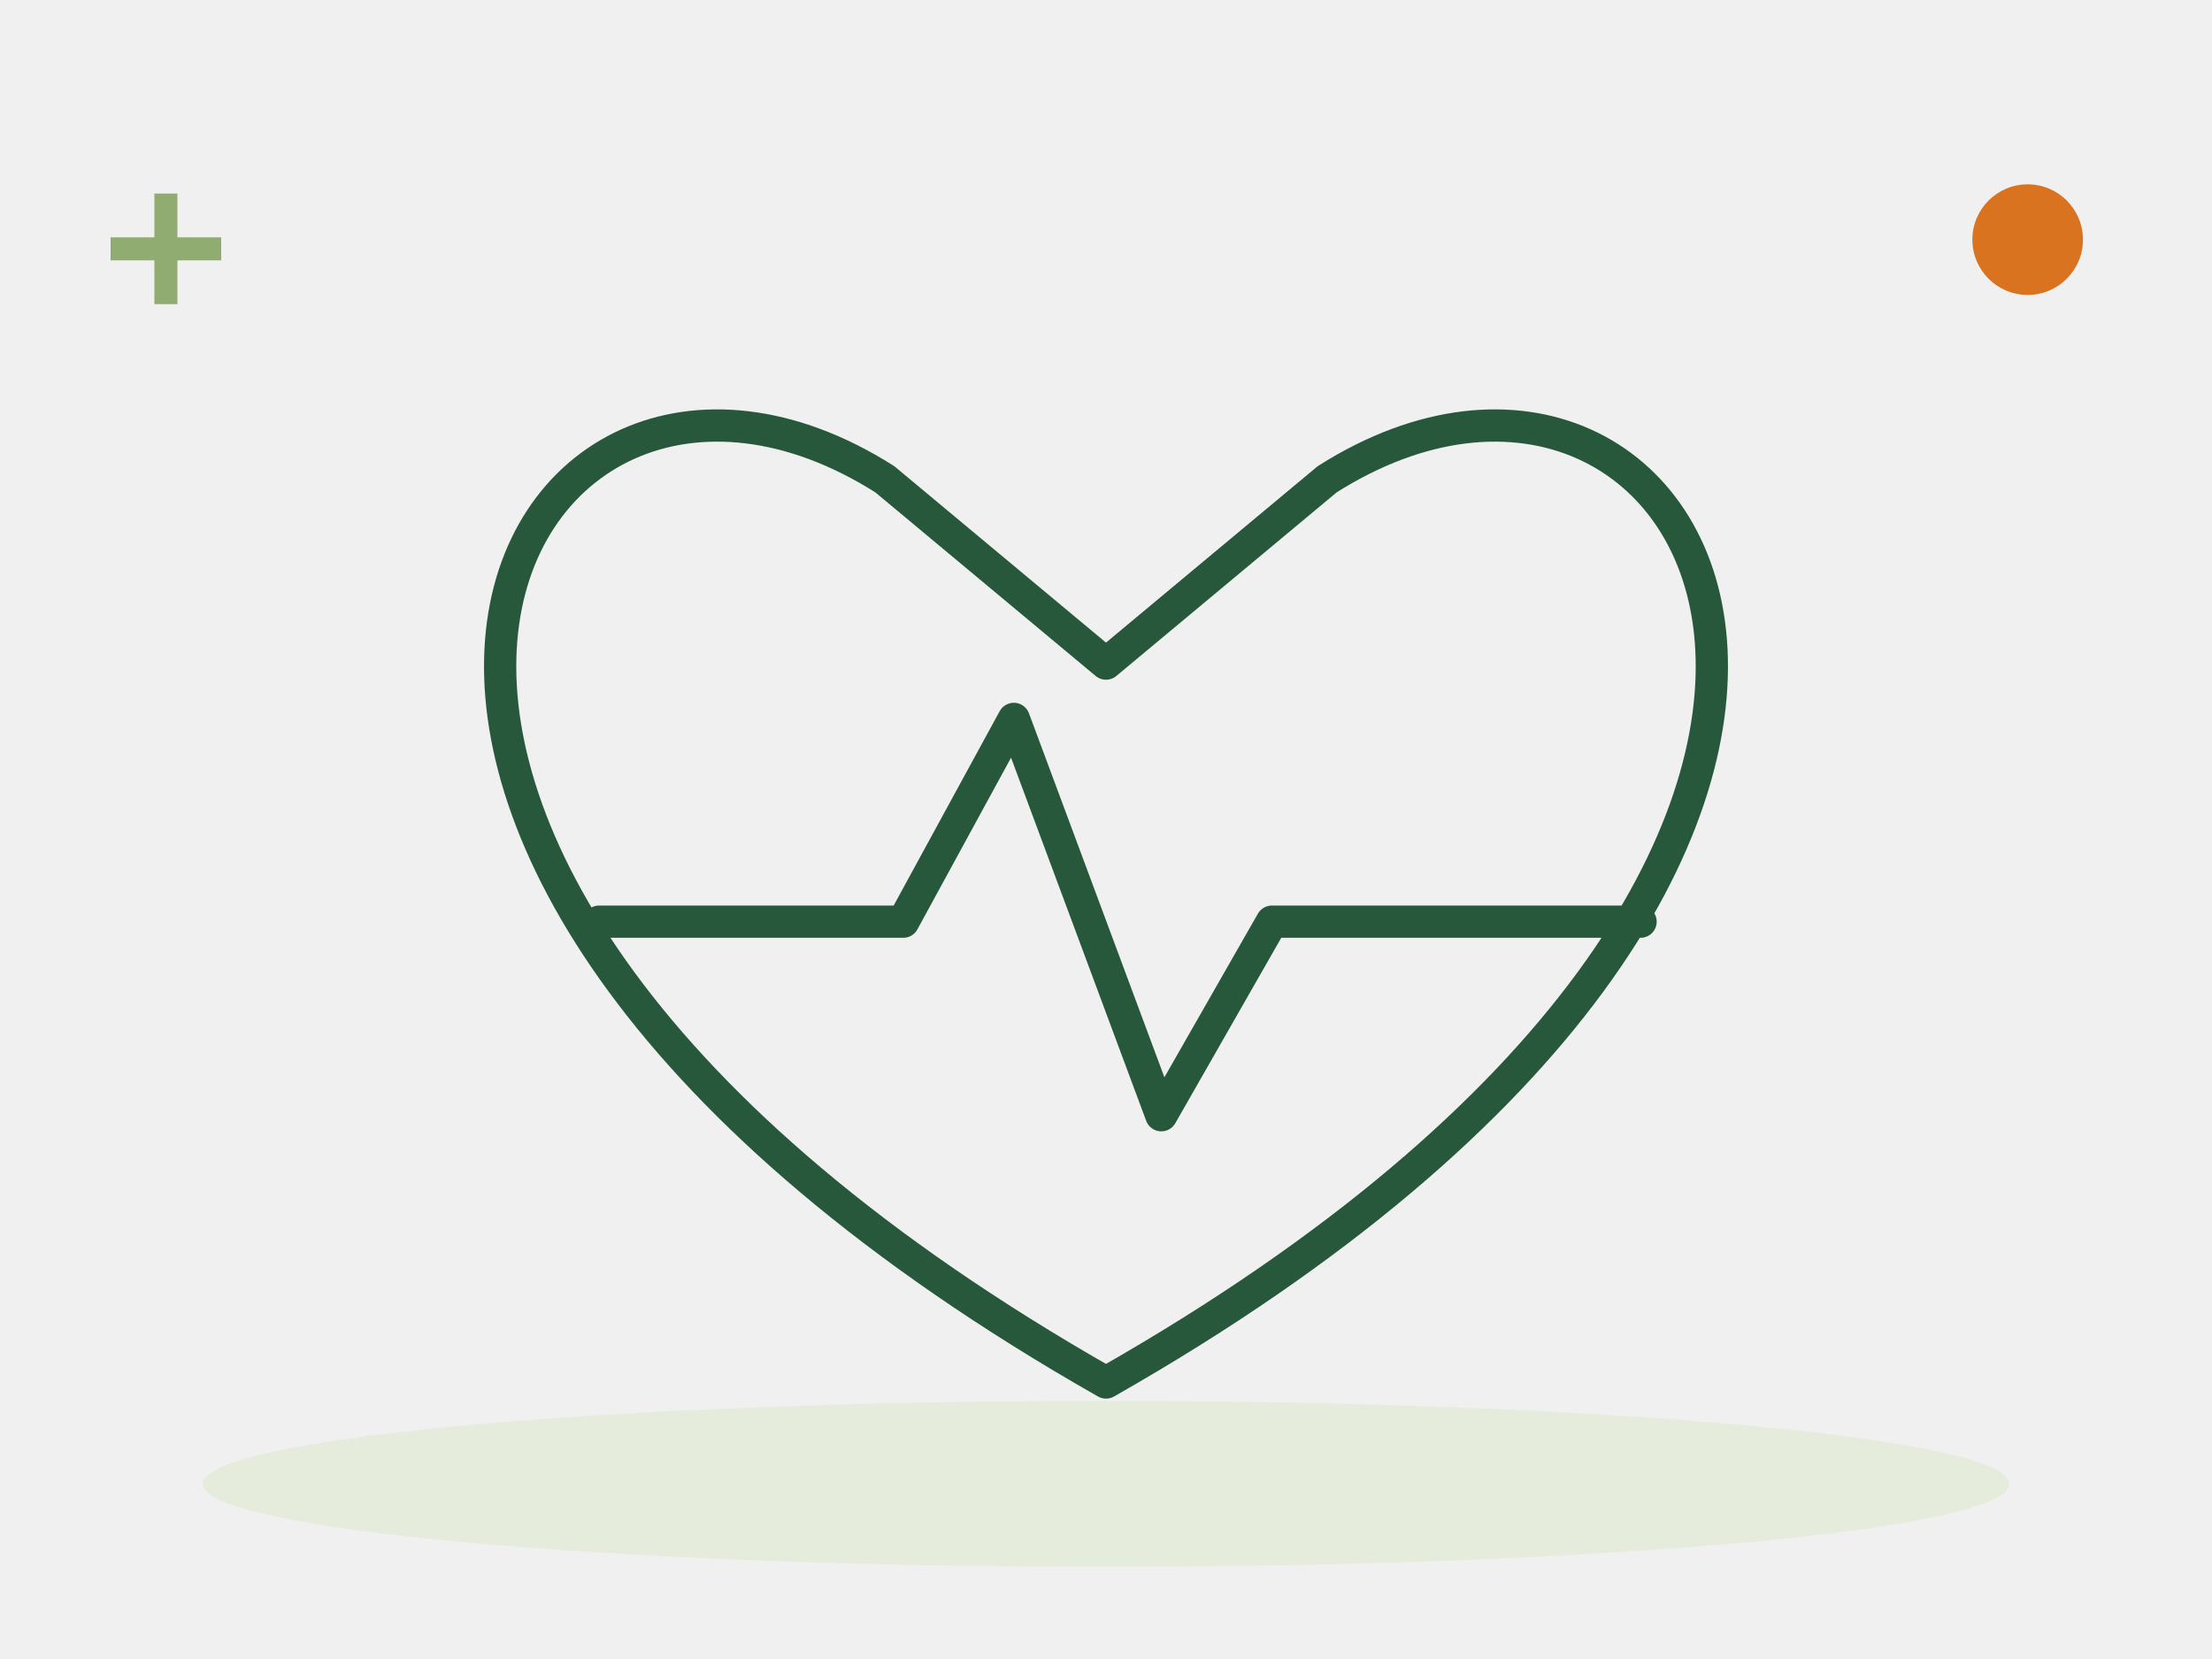
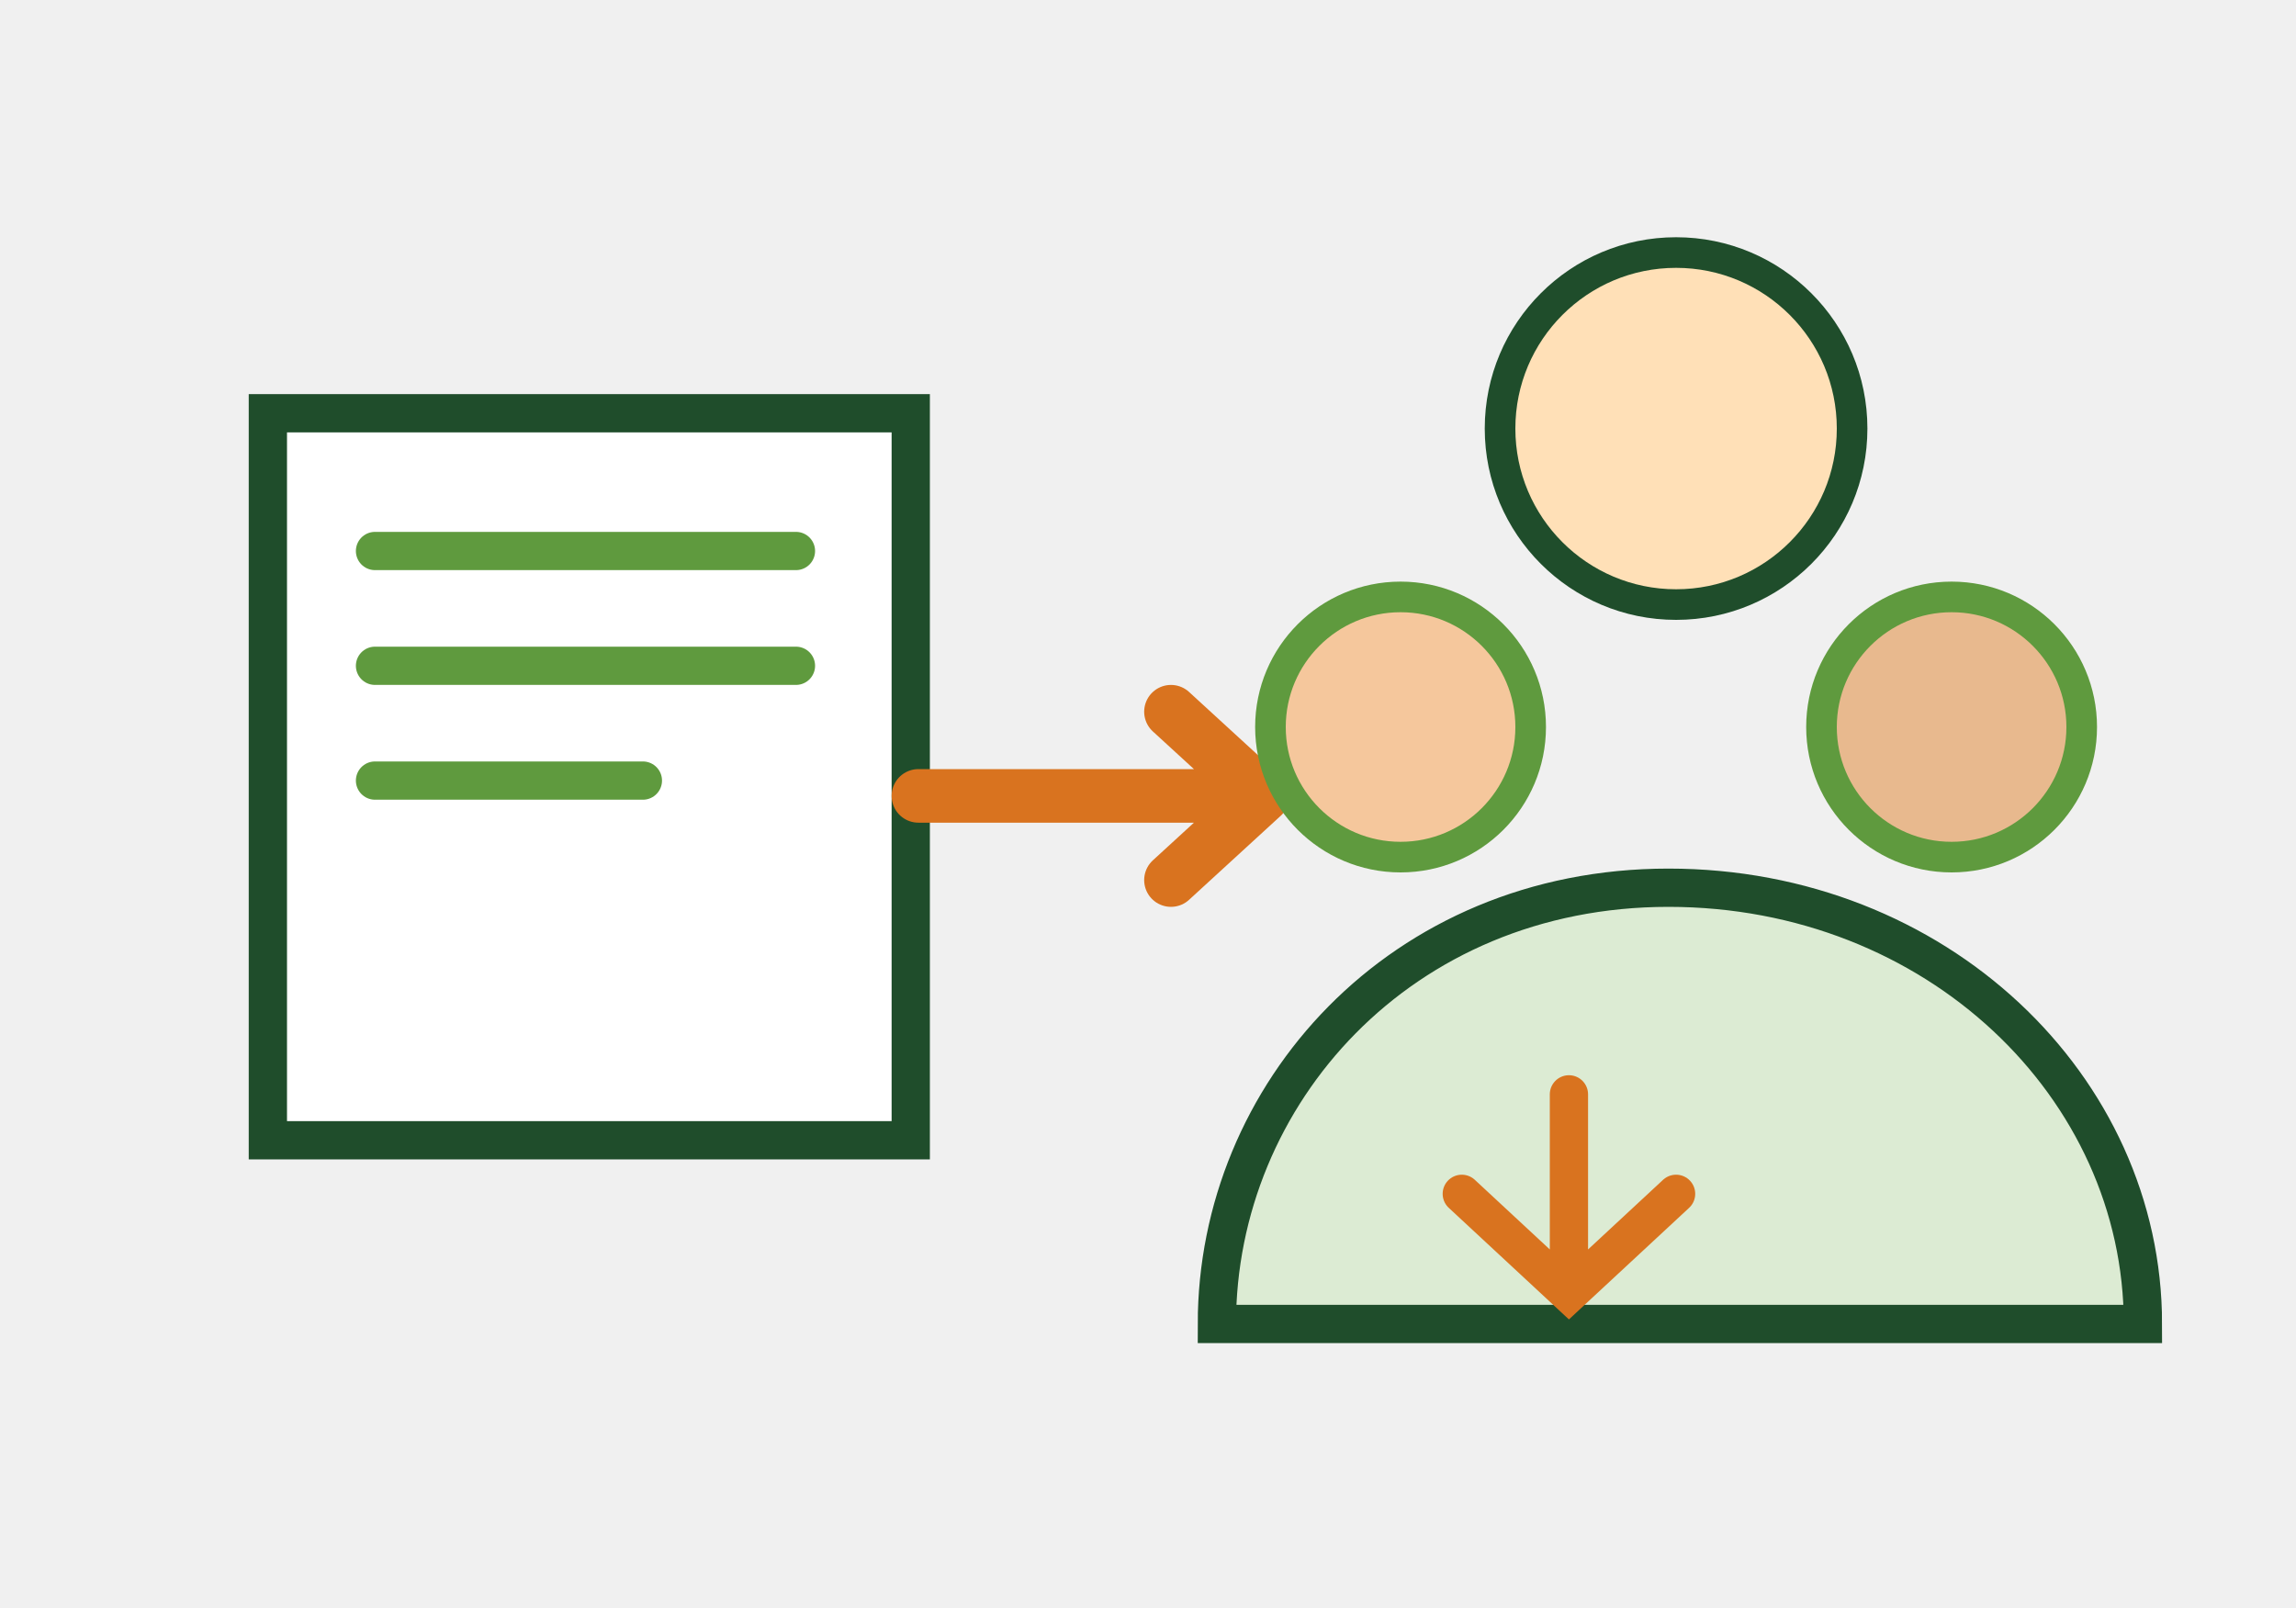
- <svg xmlns="http://www.w3.org/2000/svg" viewBox="0 0 240 180" fill="none">
-   <ellipse cx="120" cy="161" rx="98" ry="9" fill="#e5ecdc" />
-   <g stroke="#28583b" stroke-width="3.5" stroke-linecap="round" stroke-linejoin="round">
-     <path d="M120 150C18 92 55 26 96 52l24 20 24-20c41-26 78 40-24 98zM65 100h33l12-22 16 43 12-21h40" />
-   </g>
-   <circle cx="220" cy="26" r="6" fill="#d9731f" />
-   <path d="M18 21v12m-6-6h12" stroke="#91ac70" stroke-width="2.5" />
+ <svg xmlns="http://www.w3.org/2000/svg" viewBox="0 0 300 210" fill="none" role="img" aria-label="Pesquisa alcançando sociedade e serviços">
+   <path d="M35 54h84v95H35z" fill="#fff" stroke="#1F4D2B" stroke-width="5" />
+   <path d="M49 72h55M49 87h55M49 102h35" stroke="#5F9A3E" stroke-width="5" stroke-linecap="round" />
+   <path d="m120 104 42 0m-9-11 12 11-12 11" stroke="#D9731F" stroke-width="7" stroke-linecap="round" stroke-linejoin="round" />
+   <circle cx="219" cy="56" r="23" fill="#FFE0B7" stroke="#1F4D2B" stroke-width="4" />
+   <circle cx="183" cy="95" r="17" fill="#F5C79C" stroke="#5F9A3E" stroke-width="4" />
+   <circle cx="255" cy="95" r="17" fill="#E8B98E" stroke="#5F9A3E" stroke-width="4" />
+   <path d="M159 173c0-30 24-57 59-57s62 26 62 57H159Z" fill="#DCEBD3" stroke="#1F4D2B" stroke-width="5" />
+   <path d="M205 143v26m14-13-14 13-14-13" stroke="#D9731F" stroke-width="5" stroke-linecap="round" />
</svg>
